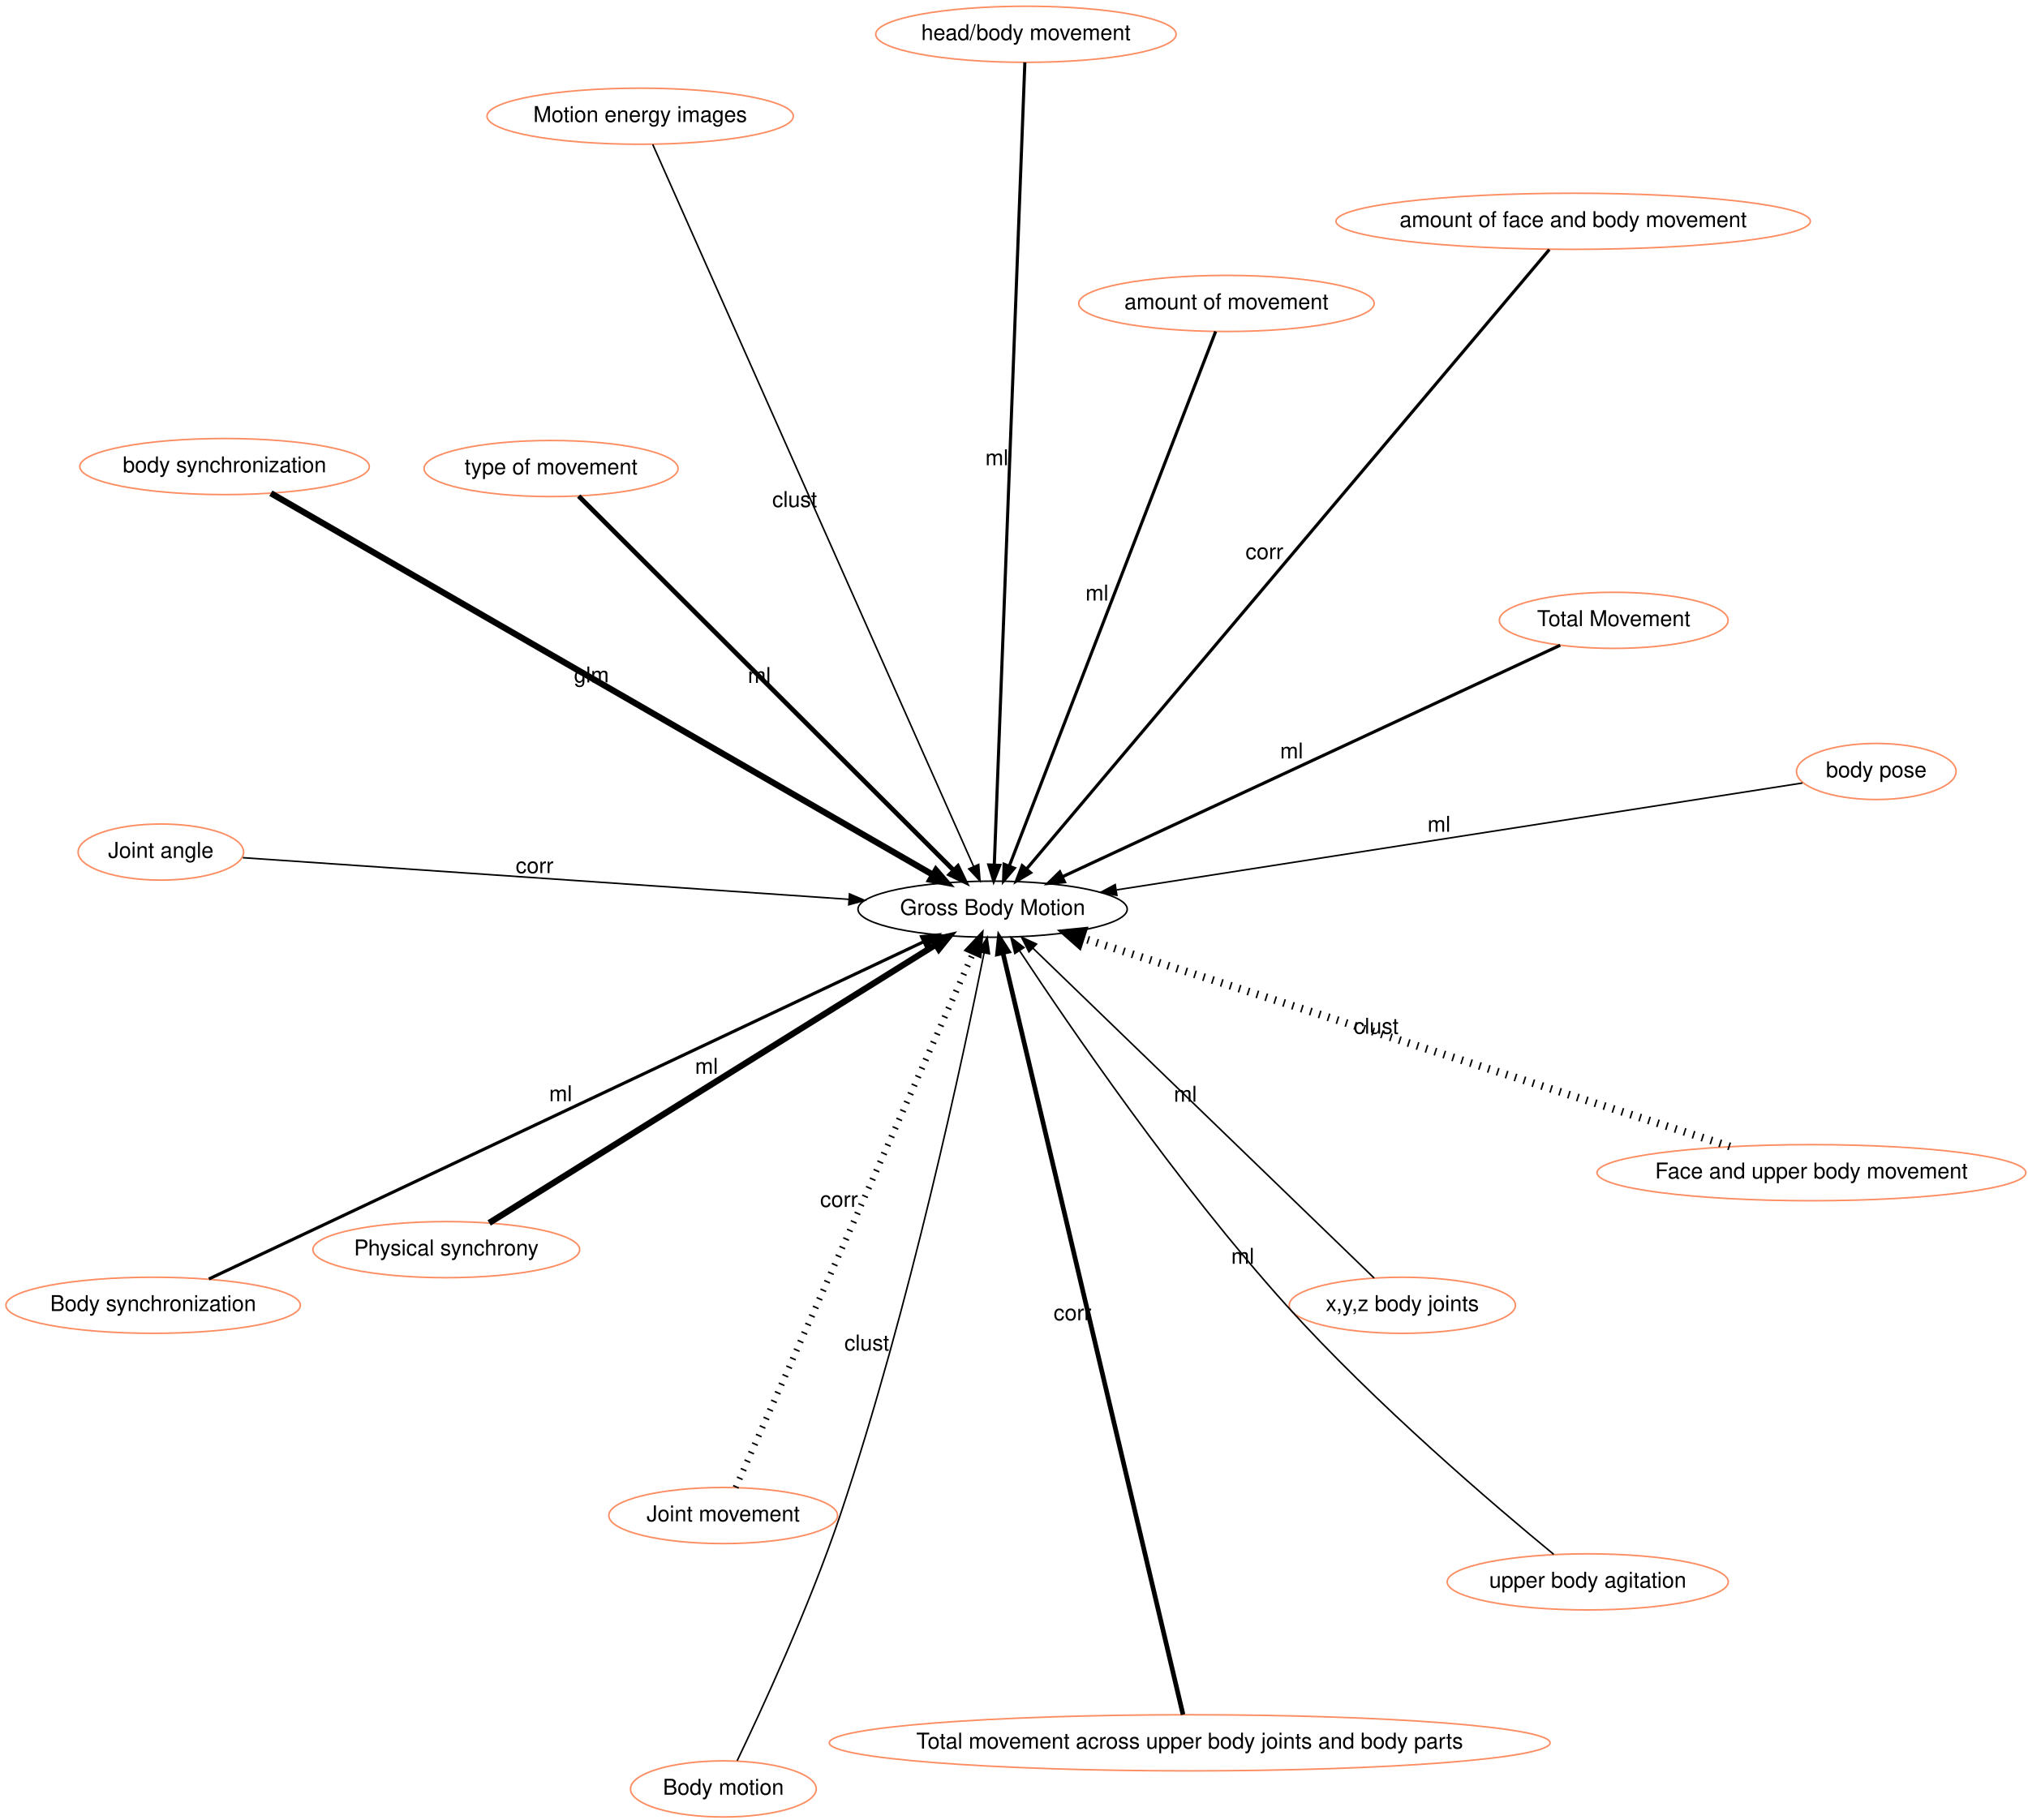
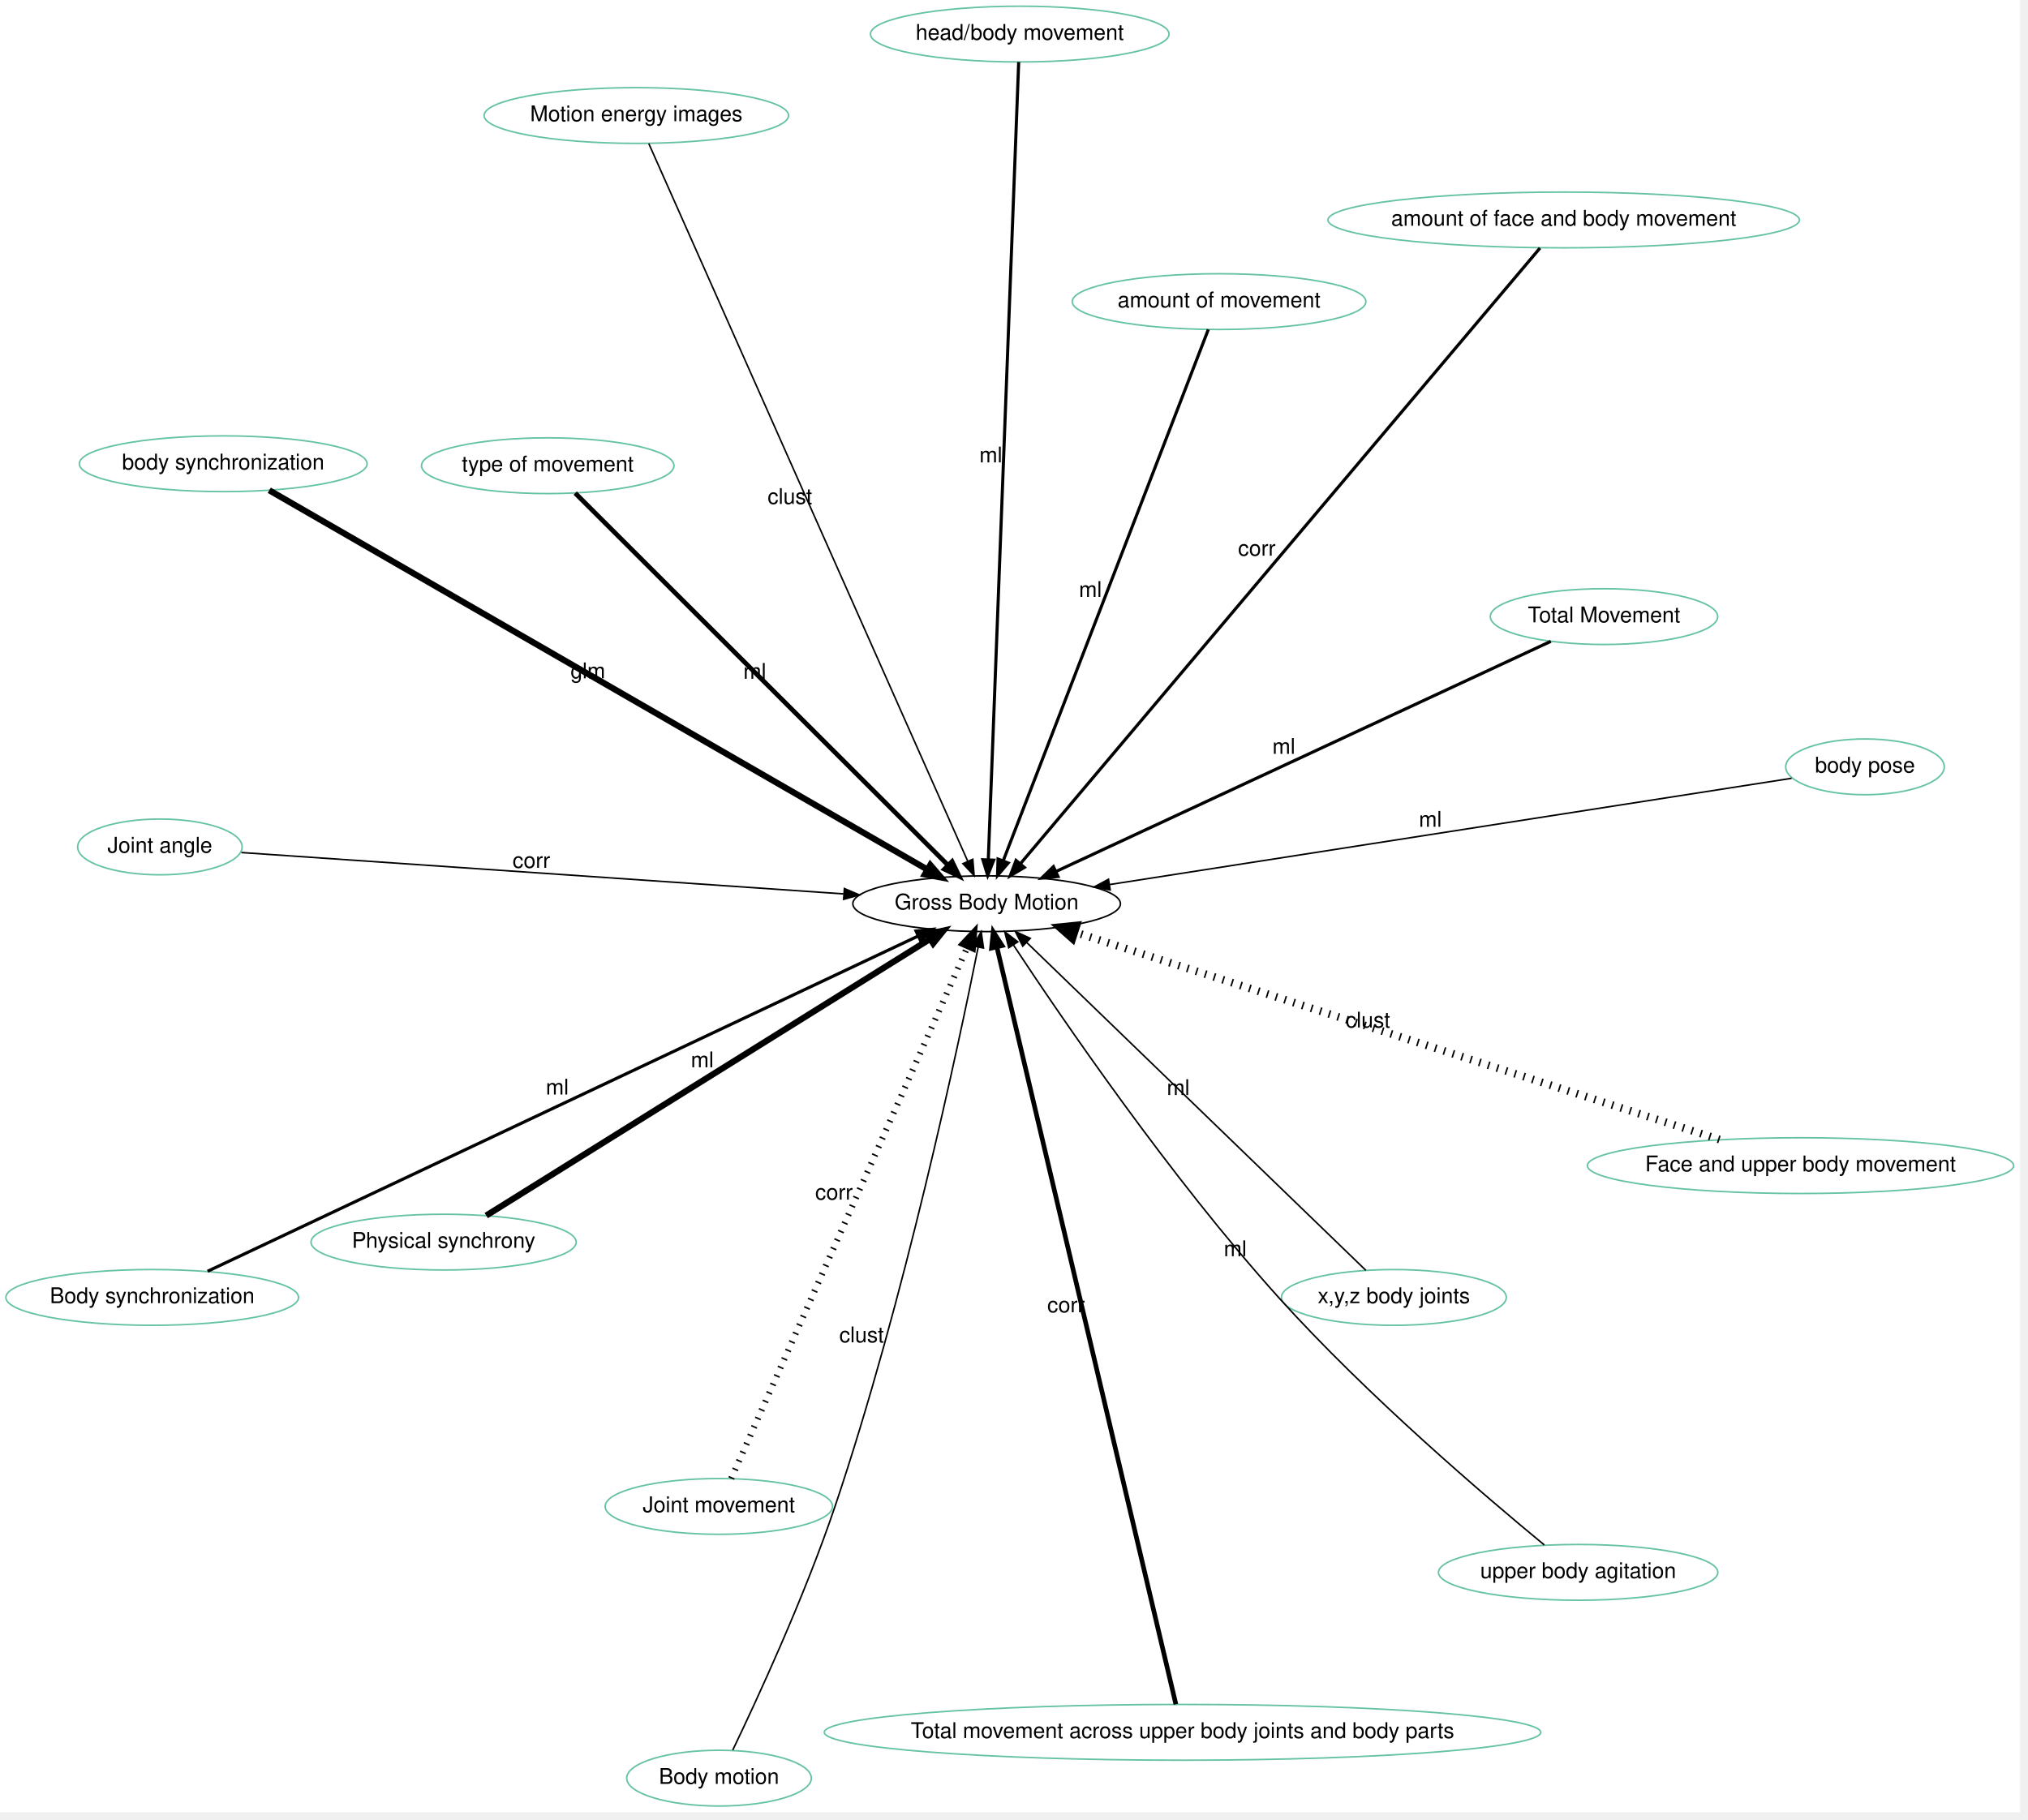
- <svg xmlns="http://www.w3.org/2000/svg" xmlns:xlink="http://www.w3.org/1999/xlink" width="1080pt" height="969pt" viewBox="0.00 0.00 1080.00 969.02">
-   <g id="graph0" class="graph" transform="scale(0.83 0.83) rotate(0) translate(4 1166.04)">
+ <svg xmlns="http://www.w3.org/2000/svg" xmlns:xlink="http://www.w3.org/1999/xlink" width="720pt" height="646pt" viewBox="0.00 0.00 720.00 646.01">
+   <g id="graph0" class="graph" transform="scale(0.55 0.55) rotate(0) translate(4 1166.04)">
    <polygon fill="white" stroke="transparent" points="-4,4 -4,-1166.04 1300.04,-1166.04 1300.04,4 -4,4" />
    <g id="node1" class="node">
      <g id="a_node1">
        <a xlink:href="index.svg" xlink:title="Gross Body Motion">
          <ellipse fill="none" stroke="black" cx="632.88" cy="-582.57" rx="86.38" ry="18" />
          <text text-anchor="middle" x="632.88" y="-578.87" font-family="Helvetica,sans-Serif" font-size="14.00">Gross Body Motion</text>
        </a>
      </g>
    </g>
    <g id="node2" class="node">
      <g id="a_node2">
        <a xlink:href="https://scholar.google.com/scholar?hl=en&amp;q=Expertise%20estimation%20based%20on%20simple%20multimodal%20features" xlink:title="Total Movement" target="_blank">
-           <ellipse fill="none" stroke="#fc8d62" cx="1031.41" cy="-767.94" rx="73.39" ry="18" />
+           <ellipse fill="none" stroke="#66c2a5" cx="1031.41" cy="-767.94" rx="73.39" ry="18" />
          <text text-anchor="middle" x="1031.41" y="-764.24" font-family="Helvetica,sans-Serif" font-size="14.00">Total Movement</text>
        </a>
      </g>
    </g>
    <g id="edge1" class="edge">
      <path fill="none" stroke="black" stroke-width="2" d="M997.08,-751.97C925.06,-718.47 758.17,-640.84 677.77,-603.44" />
      <polygon fill="black" stroke="black" stroke-width="2" points="678.95,-600.13 668.4,-599.09 675.99,-606.48 678.95,-600.13" />
      <g id="a_edge1-label">
        <a xlink:title="2">
          <text text-anchor="middle" x="824.73" y="-679.32" font-family="Helvetica,sans-Serif" font-size="14.00">ml</text>
        </a>
      </g>
    </g>
    <g id="node3" class="node">
      <g id="a_node3">
        <a xlink:href="https://scholar.google.com/scholar?hl=en&amp;q=Personality%20Trait%20Classification%20via%20Co-Occurrent%20Multiparty%20Multimodal%20Event%20Discovery" xlink:title="Body motion" target="_blank">
-           <ellipse fill="none" stroke="#fc8d62" cx="460.13" cy="-18" rx="59.59" ry="18" />
+           <ellipse fill="none" stroke="#66c2a5" cx="460.13" cy="-18" rx="59.59" ry="18" />
          <text text-anchor="middle" x="460.13" y="-14.3" font-family="Helvetica,sans-Serif" font-size="14.00">Body motion</text>
        </a>
      </g>
    </g>
    <g id="edge2" class="edge">
      <path fill="none" stroke="black" d="M468.97,-36.09C484.08,-67.52 515.17,-134.54 535.06,-193.59 579.69,-326.12 614.5,-490.08 627.43,-554.61" />
      <polygon fill="black" stroke="black" points="624,-555.32 629.38,-564.44 630.86,-553.95 624,-555.32" />
      <g id="a_edge2-label">
        <a xlink:title="1">
          <text text-anchor="middle" x="552.16" y="-299.4" font-family="Helvetica,sans-Serif" font-size="14.00">clust</text>
        </a>
      </g>
    </g>
    <g id="node4" class="node">
      <g id="a_node4">
        <a xlink:href="https://scholar.google.com/scholar?hl=en&amp;q=Personality%20Trait%20Classification%20via%20Co-Occurrent%20Multiparty%20Multimodal%20Event%20Discovery" xlink:title="Motion energy images" target="_blank">
-           <ellipse fill="none" stroke="#fc8d62" cx="406.74" cy="-1091.46" rx="98.28" ry="18" />
+           <ellipse fill="none" stroke="#66c2a5" cx="406.74" cy="-1091.46" rx="98.28" ry="18" />
          <text text-anchor="middle" x="406.74" y="-1087.76" font-family="Helvetica,sans-Serif" font-size="14.00">Motion energy images</text>
        </a>
      </g>
    </g>
    <g id="edge3" class="edge">
      <path fill="none" stroke="black" d="M414.79,-1073.35C448.69,-997.07 579.94,-701.69 620.72,-609.93" />
      <polygon fill="black" stroke="black" points="623.95,-611.29 624.81,-600.73 617.55,-608.44 623.95,-611.29" />
      <g id="a_edge3-label">
        <a xlink:title="1">
          <text text-anchor="middle" x="505.87" y="-840.68" font-family="Helvetica,sans-Serif" font-size="14.00">clust</text>
        </a>
      </g>
    </g>
    <g id="node5" class="node">
      <g id="a_node5">
        <a xlink:href="https://scholar.google.com/scholar?hl=en&amp;q=Unraveling%20Students'%20Interaction%20around%20a%20Tangible%20Interface%20Using%20Multimodal%20Learning%20Analytics." xlink:title="amount of movement" target="_blank">
-           <ellipse fill="none" stroke="#fc8d62" cx="782.92" cy="-971.31" rx="94.78" ry="18" />
+           <ellipse fill="none" stroke="#66c2a5" cx="782.92" cy="-971.31" rx="94.78" ry="18" />
          <text text-anchor="middle" x="782.92" y="-967.61" font-family="Helvetica,sans-Serif" font-size="14.00">amount of movement</text>
        </a>
      </g>
    </g>
    <g id="edge4" class="edge">
      <path fill="none" stroke="black" stroke-width="2" d="M775.99,-953.34C752.04,-891.3 672.73,-685.81 643.67,-610.52" />
      <polygon fill="black" stroke="black" stroke-width="2" points="646.78,-608.86 639.91,-600.79 640.25,-611.38 646.78,-608.86" />
      <g id="a_edge4-label">
        <a xlink:title="2">
          <text text-anchor="middle" x="699.87" y="-780.65" font-family="Helvetica,sans-Serif" font-size="14.00">ml</text>
        </a>
      </g>
    </g>
    <g id="node6" class="node">
      <g id="a_node6">
        <a xlink:href="https://scholar.google.com/scholar?hl=en&amp;q=Unraveling%20Students'%20Interaction%20around%20a%20Tangible%20Interface%20Using%20Multimodal%20Learning%20Analytics." xlink:title="type of movement" target="_blank">
-           <ellipse fill="none" stroke="#fc8d62" cx="349.57" cy="-865.36" rx="81.49" ry="18" />
+           <ellipse fill="none" stroke="#66c2a5" cx="349.57" cy="-865.36" rx="81.49" ry="18" />
          <text text-anchor="middle" x="349.57" y="-861.66" font-family="Helvetica,sans-Serif" font-size="14.00">type of movement</text>
        </a>
      </g>
    </g>
    <g id="edge5" class="edge">
      <path fill="none" stroke="black" stroke-width="3" d="M367.29,-847.67C415.88,-799.17 551.36,-663.94 607.75,-607.65" />
      <polygon fill="black" stroke="black" stroke-width="3" points="610.56,-609.79 615.16,-600.25 605.61,-604.84 610.56,-609.79" />
      <g id="a_edge5-label">
        <a xlink:title="3">
          <text text-anchor="middle" x="483.21" y="-727.78" font-family="Helvetica,sans-Serif" font-size="14.00">ml</text>
        </a>
      </g>
    </g>
    <g id="node7" class="node">
      <g id="a_node7">
        <a xlink:href="https://scholar.google.com/scholar?hl=en&amp;q=Unraveling%20Students'%20Interaction%20around%20a%20Tangible%20Interface%20Using%20Multimodal%20Learning%20Analytics." xlink:title="Body synchronization" target="_blank">
-           <ellipse fill="none" stroke="#fc8d62" cx="94.24" cy="-328.38" rx="94.48" ry="18" />
+           <ellipse fill="none" stroke="#66c2a5" cx="94.24" cy="-328.38" rx="94.48" ry="18" />
          <text text-anchor="middle" x="94.24" y="-324.68" font-family="Helvetica,sans-Serif" font-size="14.00">Body synchronization</text>
        </a>
      </g>
    </g>
    <g id="edge6" class="edge">
      <path fill="none" stroke="black" stroke-width="2" d="M130,-345.26C225.13,-390.15 484.25,-512.43 588.53,-561.64" />
      <polygon fill="black" stroke="black" stroke-width="2" points="587.3,-564.93 597.83,-566.03 590.28,-558.6 587.3,-564.93" />
      <g id="a_edge6-label">
        <a xlink:title="2">
          <text text-anchor="middle" x="355.72" y="-459.35" font-family="Helvetica,sans-Serif" font-size="14.00">ml</text>
        </a>
      </g>
    </g>
    <g id="node8" class="node">
      <g id="a_node8">
        <a xlink:href="https://scholar.google.com/scholar?hl=en&amp;q=Modeling%20Team-level%20Multimodal%20Dynamics%20during%20Multiparty%20Collaboration" xlink:title="Face and upper body movement" target="_blank">
-           <ellipse fill="none" stroke="#fc8d62" cx="1158.25" cy="-413.47" rx="137.58" ry="18" />
+           <ellipse fill="none" stroke="#66c2a5" cx="1158.25" cy="-413.47" rx="137.58" ry="18" />
          <text text-anchor="middle" x="1158.25" y="-409.77" font-family="Helvetica,sans-Serif" font-size="14.00">Face and upper body movement</text>
        </a>
      </g>
    </g>
    <g id="edge7" class="edge">
      <path fill="none" stroke="black" stroke-width="5" stroke-dasharray="1,5" d="M1105.95,-430.3C1006.76,-462.23 792.07,-531.33 689.57,-564.32" />
      <polygon fill="black" stroke="black" stroke-width="5" points="688.19,-560.17 680.01,-567.4 690.87,-568.5 688.19,-560.17" />
      <g id="a_edge7-label">
        <a xlink:title="5">
          <text text-anchor="middle" x="879" y="-502.64" font-family="Helvetica,sans-Serif" font-size="14.00">clust</text>
        </a>
      </g>
    </g>
    <g id="node9" class="node">
      <g id="a_node9">
        <a xlink:href="https://scholar.google.com/scholar?hl=en&amp;q=Predicting%20the%20Quality%20of%20Collaborative%20Problem%20Solving%20Through%20Linguistic%20Analysis%20of%20Discourse" xlink:title="Physical synchrony" target="_blank">
-           <ellipse fill="none" stroke="#fc8d62" cx="282.35" cy="-364.08" rx="85.59" ry="18" />
+           <ellipse fill="none" stroke="#66c2a5" cx="282.35" cy="-364.08" rx="85.59" ry="18" />
          <text text-anchor="middle" x="282.35" y="-360.38" font-family="Helvetica,sans-Serif" font-size="14.00">Physical synchrony</text>
        </a>
      </g>
    </g>
    <g id="edge8" class="edge">
      <path fill="none" stroke="black" stroke-width="4" d="M309.86,-381.23C372.54,-420.3 526,-515.95 596.45,-559.86" />
      <polygon fill="black" stroke="black" stroke-width="4" points="594.68,-562.88 605.02,-565.2 598.38,-556.94 594.68,-562.88" />
      <g id="a_edge8-label">
        <a xlink:title="4">
          <text text-anchor="middle" x="449.33" y="-476.95" font-family="Helvetica,sans-Serif" font-size="14.00">ml</text>
        </a>
      </g>
    </g>
    <g id="node10" class="node">
      <g id="a_node10">
        <a xlink:href="https://scholar.google.com/scholar?hl=en&amp;q=Toward%20Using%20Multi-Modal%20Learning%20Analytics%20to%20Support%20and%20Measure%20Collaboration%20in%20Co-Located%20Dyads" xlink:title="Total movement across upper body joints and body parts" target="_blank">
-           <ellipse fill="none" stroke="#fc8d62" cx="759.33" cy="-47.59" rx="231.26" ry="18" />
+           <ellipse fill="none" stroke="#66c2a5" cx="759.33" cy="-47.59" rx="231.26" ry="18" />
          <text text-anchor="middle" x="759.33" y="-43.89" font-family="Helvetica,sans-Serif" font-size="14.00">Total movement across upper body joints and body parts</text>
        </a>
      </g>
    </g>
    <g id="edge9" class="edge">
      <path fill="none" stroke="black" stroke-width="3" d="M755.05,-65.69C736.4,-144.6 662.15,-458.73 639.48,-554.62" />
      <polygon fill="black" stroke="black" stroke-width="3" points="636.05,-553.93 637.16,-564.46 642.86,-555.54 636.05,-553.93" />
      <g id="a_edge9-label">
        <a xlink:title="3">
          <text text-anchor="middle" x="684.13" y="-318.77" font-family="Helvetica,sans-Serif" font-size="14.00">corr</text>
        </a>
      </g>
    </g>
    <g id="node11" class="node">
      <g id="a_node11">
        <a xlink:href="https://scholar.google.com/scholar?hl=en&amp;q=Exploring%20Collaboration%20Using%20Motion%20Sensors%20and%20Multi-Modal%20Learning%20Analytics" xlink:title="Joint movement" target="_blank">
-           <ellipse fill="none" stroke="#fc8d62" cx="460.02" cy="-193.44" rx="73.39" ry="18" />
+           <ellipse fill="none" stroke="#66c2a5" cx="460.02" cy="-193.44" rx="73.39" ry="18" />
          <text text-anchor="middle" x="460.02" y="-189.74" font-family="Helvetica,sans-Serif" font-size="14.00">Joint movement</text>
        </a>
      </g>
    </g>
    <g id="edge10" class="edge">
      <path fill="none" stroke="black" stroke-width="4" stroke-dasharray="1,5" d="M468.01,-211.43C495.65,-273.65 587.34,-480.06 620.65,-555.04" />
      <polygon fill="black" stroke="black" stroke-width="4" points="617.52,-556.6 624.77,-564.32 623.91,-553.76 617.52,-556.6" />
      <g id="a_edge10-label">
        <a xlink:title="4">
          <text text-anchor="middle" x="534.33" y="-391.52" font-family="Helvetica,sans-Serif" font-size="14.00">corr</text>
        </a>
      </g>
    </g>
    <g id="node12" class="node">
      <g id="a_node12">
        <a xlink:href="https://scholar.google.com/scholar?hl=en&amp;q=Exploring%20Collaboration%20Using%20Motion%20Sensors%20and%20Multi-Modal%20Learning%20Analytics" xlink:title="Joint angle" target="_blank">
-           <ellipse fill="none" stroke="#fc8d62" cx="99.2" cy="-619.23" rx="53.09" ry="18" />
+           <ellipse fill="none" stroke="#66c2a5" cx="99.2" cy="-619.23" rx="53.09" ry="18" />
          <text text-anchor="middle" x="99.2" y="-615.53" font-family="Helvetica,sans-Serif" font-size="14.00">Joint angle</text>
        </a>
      </g>
    </g>
    <g id="edge11" class="edge">
      <path fill="none" stroke="black" d="M151.83,-615.61C242.23,-609.4 428.1,-596.63 540.48,-588.91" />
      <polygon fill="black" stroke="black" points="541.05,-592.38 550.79,-588.21 540.57,-585.4 541.05,-592.38" />
      <g id="a_edge11-label">
        <a xlink:title="1">
          <text text-anchor="middle" x="338.98" y="-605.73" font-family="Helvetica,sans-Serif" font-size="14.00">corr</text>
        </a>
      </g>
    </g>
    <g id="node13" class="node">
      <g id="a_node13">
        <a xlink:href="https://scholar.google.com/scholar?hl=en&amp;q=Real-time%20mutual%20gaze%20perception" xlink:title="body pose" target="_blank">
-           <ellipse fill="none" stroke="#fc8d62" cx="1199.88" cy="-670.94" rx="51.19" ry="18" />
+           <ellipse fill="none" stroke="#66c2a5" cx="1199.88" cy="-670.94" rx="51.19" ry="18" />
          <text text-anchor="middle" x="1199.88" y="-667.24" font-family="Helvetica,sans-Serif" font-size="14.00">body pose</text>
        </a>
      </g>
    </g>
    <g id="edge12" class="edge">
      <path fill="none" stroke="black" d="M1152.52,-663.55C1055.28,-648.4 832.22,-613.63 712.42,-594.96" />
      <polygon fill="black" stroke="black" points="712.63,-591.45 702.21,-593.37 711.55,-598.37 712.63,-591.45" />
      <g id="a_edge12-label">
        <a xlink:title="1">
          <text text-anchor="middle" x="919.31" y="-632.25" font-family="Helvetica,sans-Serif" font-size="14.00">ml</text>
        </a>
      </g>
    </g>
    <g id="node14" class="node">
      <g id="a_node14">
        <a xlink:href="https://scholar.google.com/scholar?hl=en&amp;q=Focused%20or%20Stuck%20Together:%20Multimodal%20Patterns%20Reveal%20Triads’%20Performance%20in%20Collaborative%20Problem%20Solving" xlink:title="amount of face and body movement" target="_blank">
-           <ellipse fill="none" stroke="#fc8d62" cx="1005.39" cy="-1024.03" rx="152.17" ry="18" />
+           <ellipse fill="none" stroke="#66c2a5" cx="1005.39" cy="-1024.03" rx="152.17" ry="18" />
          <text text-anchor="middle" x="1005.39" y="-1020.33" font-family="Helvetica,sans-Serif" font-size="14.00">amount of face and body movement</text>
        </a>
      </g>
    </g>
    <g id="edge13" class="edge">
      <path fill="none" stroke="black" stroke-width="2" d="M990.09,-1005.9C931.72,-936.73 722.86,-689.2 654.62,-608.33" />
      <polygon fill="black" stroke="black" stroke-width="2" points="657.22,-605.99 648.1,-600.6 651.87,-610.5 657.22,-605.99" />
      <g id="a_edge13-label">
        <a xlink:title="2">
          <text text-anchor="middle" x="807.28" y="-807.27" font-family="Helvetica,sans-Serif" font-size="14.00">corr</text>
        </a>
      </g>
    </g>
    <g id="node15" class="node">
      <g id="a_node15">
        <a xlink:href="https://scholar.google.com/scholar?hl=en&amp;q=Moving%20as%20a%20Leader:%20Detecting%20Emergent%20Leadership%20in%20Small%20Groups%20using%20Body%20Pose" xlink:title="head/body movement" target="_blank">
-           <ellipse fill="none" stroke="#fc8d62" cx="654.26" cy="-1144.04" rx="96.38" ry="18" />
+           <ellipse fill="none" stroke="#66c2a5" cx="654.26" cy="-1144.04" rx="96.38" ry="18" />
          <text text-anchor="middle" x="654.26" y="-1140.34" font-family="Helvetica,sans-Serif" font-size="14.00">head/body movement</text>
        </a>
      </g>
    </g>
    <g id="edge14" class="edge">
      <path fill="none" stroke="black" stroke-width="2" d="M653.57,-1125.99C650.47,-1044.58 637.77,-711.11 633.96,-611.07" />
      <polygon fill="black" stroke="black" stroke-width="2" points="637.45,-610.69 633.57,-600.83 630.46,-610.95 637.45,-610.69" />
      <g id="a_edge14-label">
        <a xlink:title="2">
          <text text-anchor="middle" x="635.59" y="-867.5" font-family="Helvetica,sans-Serif" font-size="14.00">ml</text>
        </a>
      </g>
    </g>
    <g id="node16" class="node">
      <g id="a_node16">
        <a xlink:href="https://scholar.google.com/scholar?hl=en&amp;q=Machine%20learning%20classification%20of%20design%20team%20members’%20body%20language%20patterns%20for%20real%20time%20emotional%20state%20detection" xlink:title="x,y,z body joints" target="_blank">
-           <ellipse fill="none" stroke="#fc8d62" cx="895.76" cy="-328.37" rx="72.59" ry="18" />
+           <ellipse fill="none" stroke="#66c2a5" cx="895.76" cy="-328.37" rx="72.59" ry="18" />
          <text text-anchor="middle" x="895.76" y="-324.67" font-family="Helvetica,sans-Serif" font-size="14.00">x,y,z body joints</text>
        </a>
      </g>
    </g>
    <g id="edge15" class="edge">
      <path fill="none" stroke="black" d="M877.69,-345.84C832.03,-390 711.87,-506.18 658.76,-557.54" />
      <polygon fill="black" stroke="black" points="656.18,-555.17 651.42,-564.63 661.05,-560.2 656.18,-555.17" />
      <g id="a_edge15-label">
        <a xlink:title="1">
          <text text-anchor="middle" x="756.56" y="-459.04" font-family="Helvetica,sans-Serif" font-size="14.00">ml</text>
        </a>
      </g>
    </g>
    <g id="node17" class="node">
      <g id="a_node17">
        <a xlink:href="https://scholar.google.com/scholar?hl=en&amp;q=Multi-modal%20Social%20Signal%20Analysis%20for%20Predicting%20Agreement%20in%20Conversation%20Settings" xlink:title="upper body agitation" target="_blank">
-           <ellipse fill="none" stroke="#fc8d62" cx="1014.73" cy="-150.87" rx="90.18" ry="18" />
+           <ellipse fill="none" stroke="#66c2a5" cx="1014.73" cy="-150.87" rx="90.18" ry="18" />
          <text text-anchor="middle" x="1014.73" y="-147.17" font-family="Helvetica,sans-Serif" font-size="14.00">upper body agitation</text>
        </a>
      </g>
    </g>
    <g id="edge16" class="edge">
      <path fill="none" stroke="black" d="M992.88,-168.55C955.69,-199.16 878.54,-264.85 821.37,-328.34 751.59,-405.82 681.69,-508.13 650.19,-555.88" />
      <polygon fill="black" stroke="black" points="647.15,-554.13 644.59,-564.41 653,-557.97 647.15,-554.13" />
      <g id="a_edge16-label">
        <a xlink:title="1">
          <text text-anchor="middle" x="793.36" y="-355" font-family="Helvetica,sans-Serif" font-size="14.00">ml</text>
        </a>
      </g>
    </g>
    <g id="node18" class="node">
      <g id="a_node18">
        <a xlink:href="https://scholar.google.com/scholar?hl=en&amp;q=Body%20synchrony%20in%20triadic%20interaction" xlink:title="body synchronization" target="_blank">
-           <ellipse fill="none" stroke="#fc8d62" cx="140.07" cy="-866.63" rx="92.88" ry="18" />
+           <ellipse fill="none" stroke="#66c2a5" cx="140.07" cy="-866.63" rx="92.88" ry="18" />
          <text text-anchor="middle" x="140.07" y="-862.93" font-family="Helvetica,sans-Serif" font-size="14.00">body synchronization</text>
        </a>
      </g>
    </g>
    <g id="edge17" class="edge">
      <path fill="none" stroke="black" stroke-width="4" d="M169.79,-849.5C254.96,-800.41 499.9,-659.22 594.74,-604.55" />
      <polygon fill="black" stroke="black" stroke-width="4" points="596.52,-607.56 603.43,-599.54 593.02,-601.5 596.52,-607.56" />
      <g id="a_edge17-label">
        <a xlink:title="4">
          <text text-anchor="middle" x="375.48" y="-728.11" font-family="Helvetica,sans-Serif" font-size="14.00">glm</text>
        </a>
      </g>
    </g>
  </g>
</svg>
